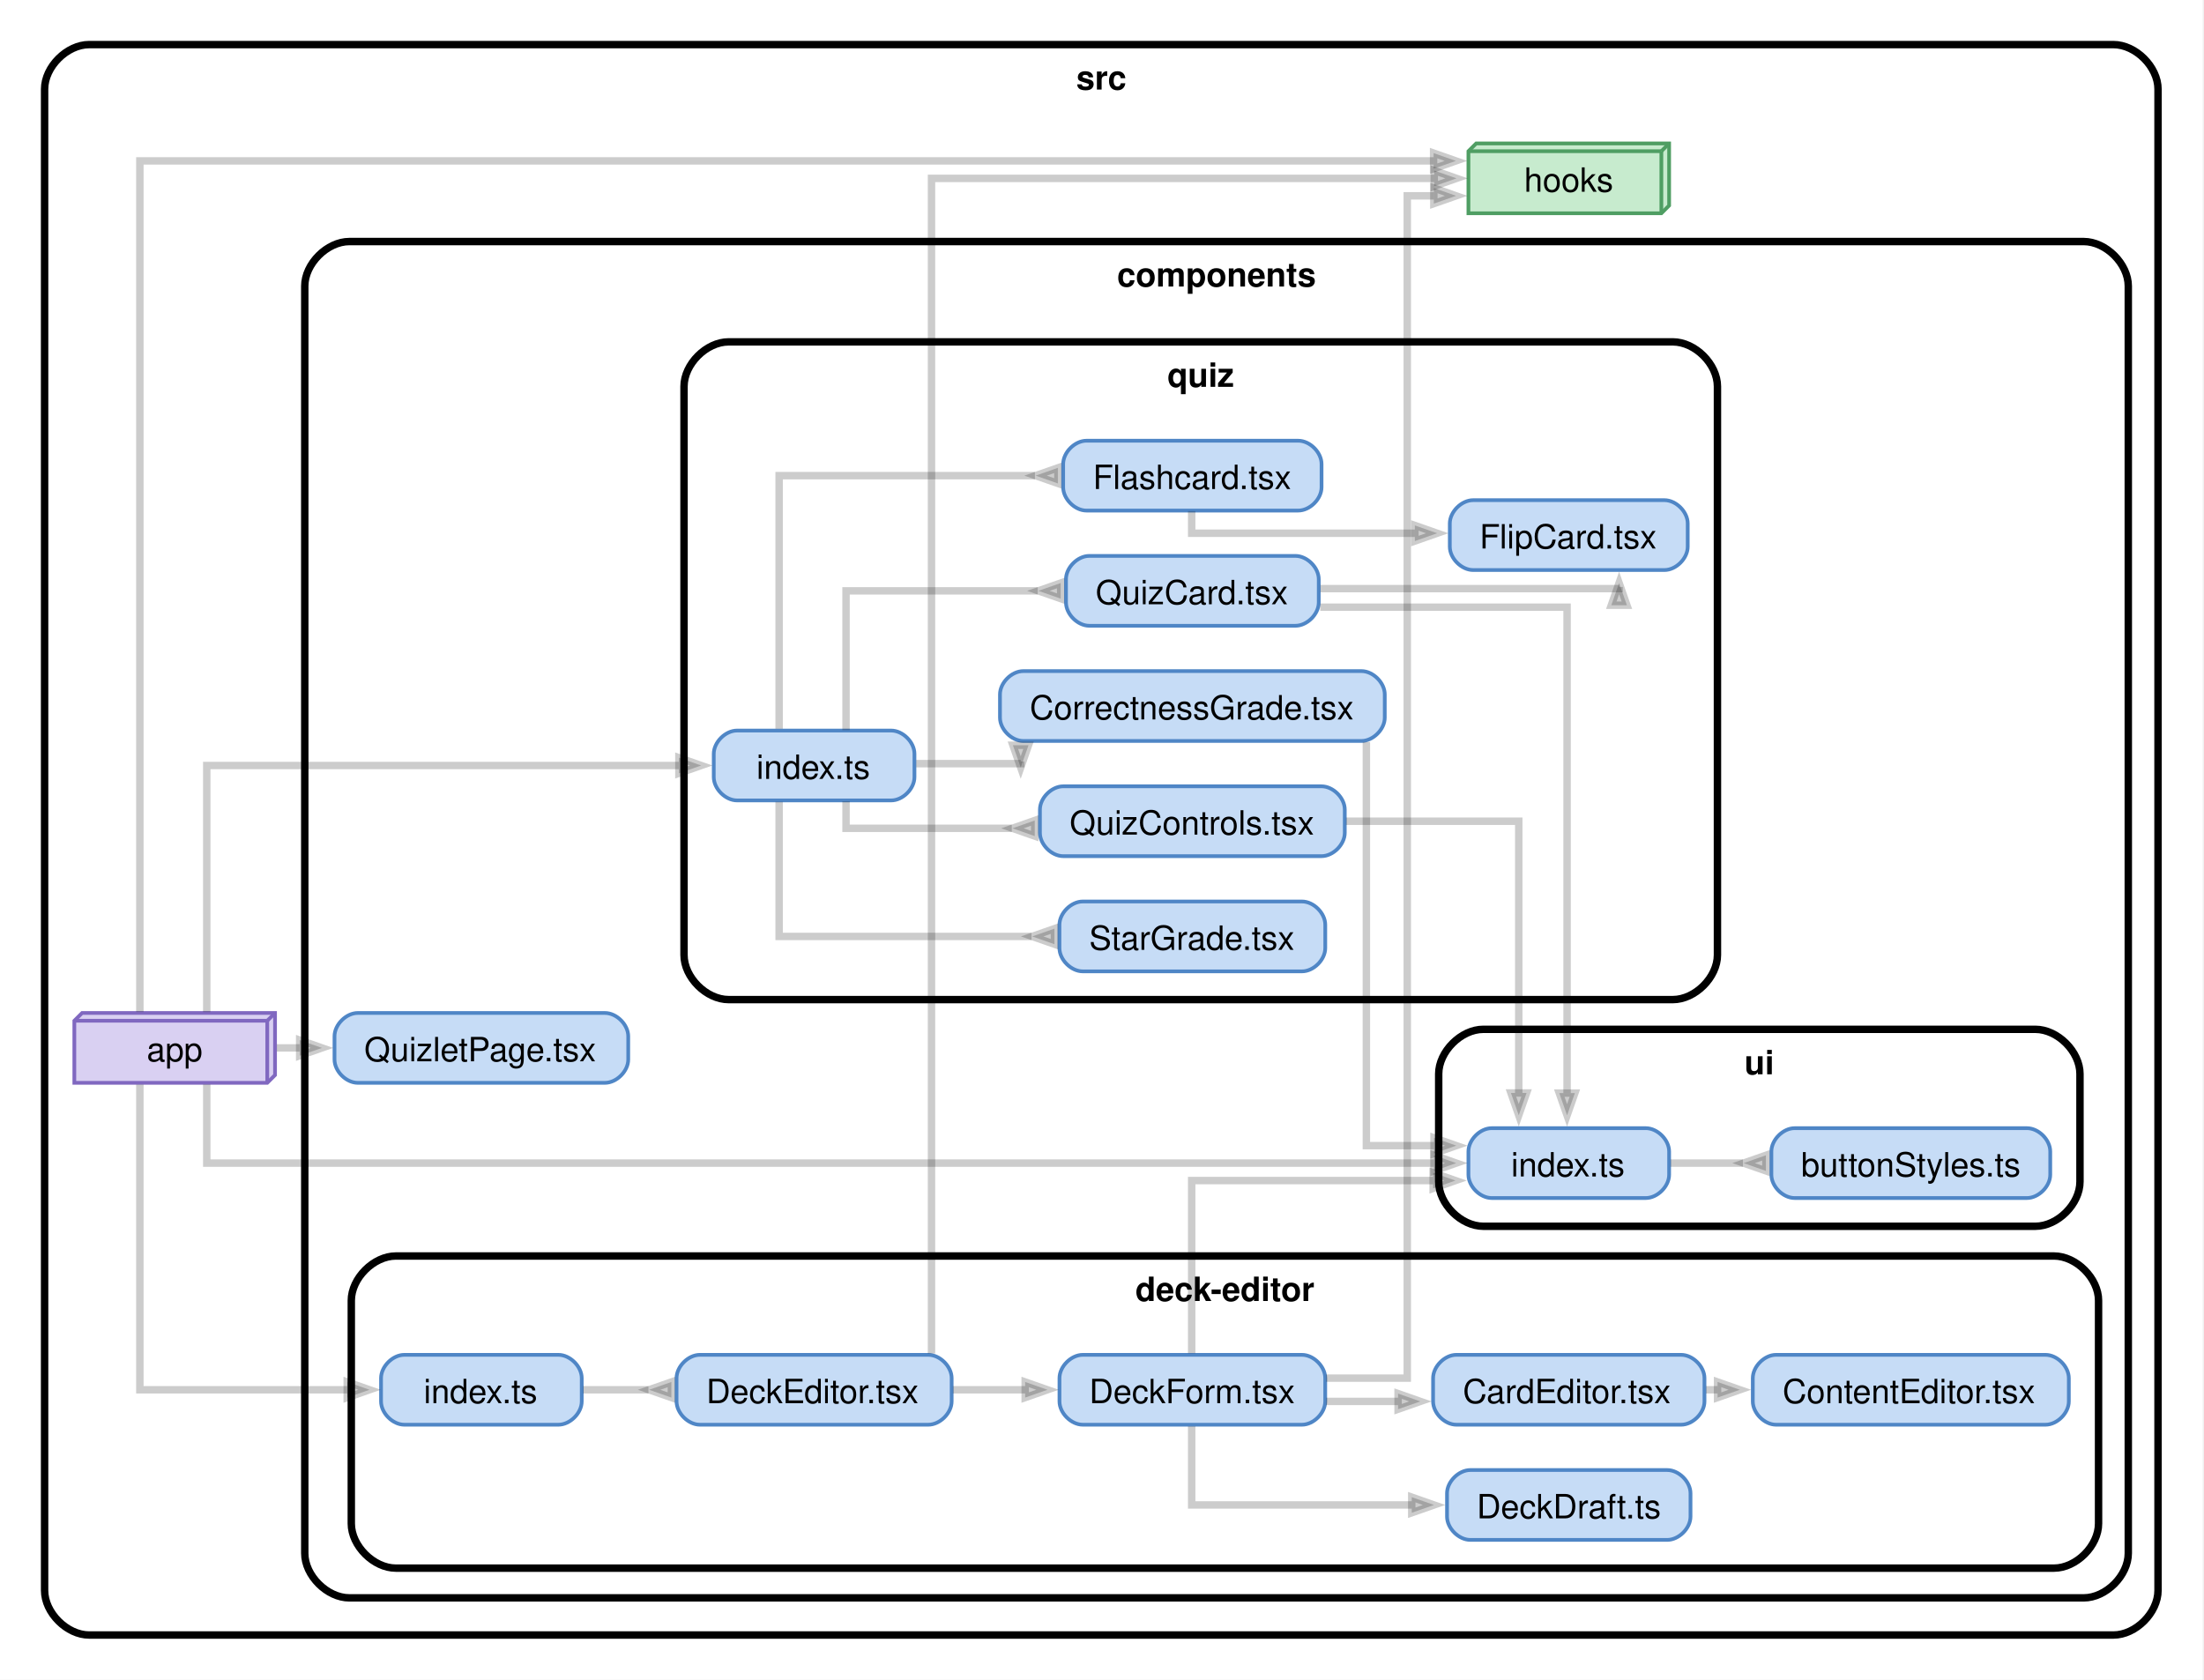
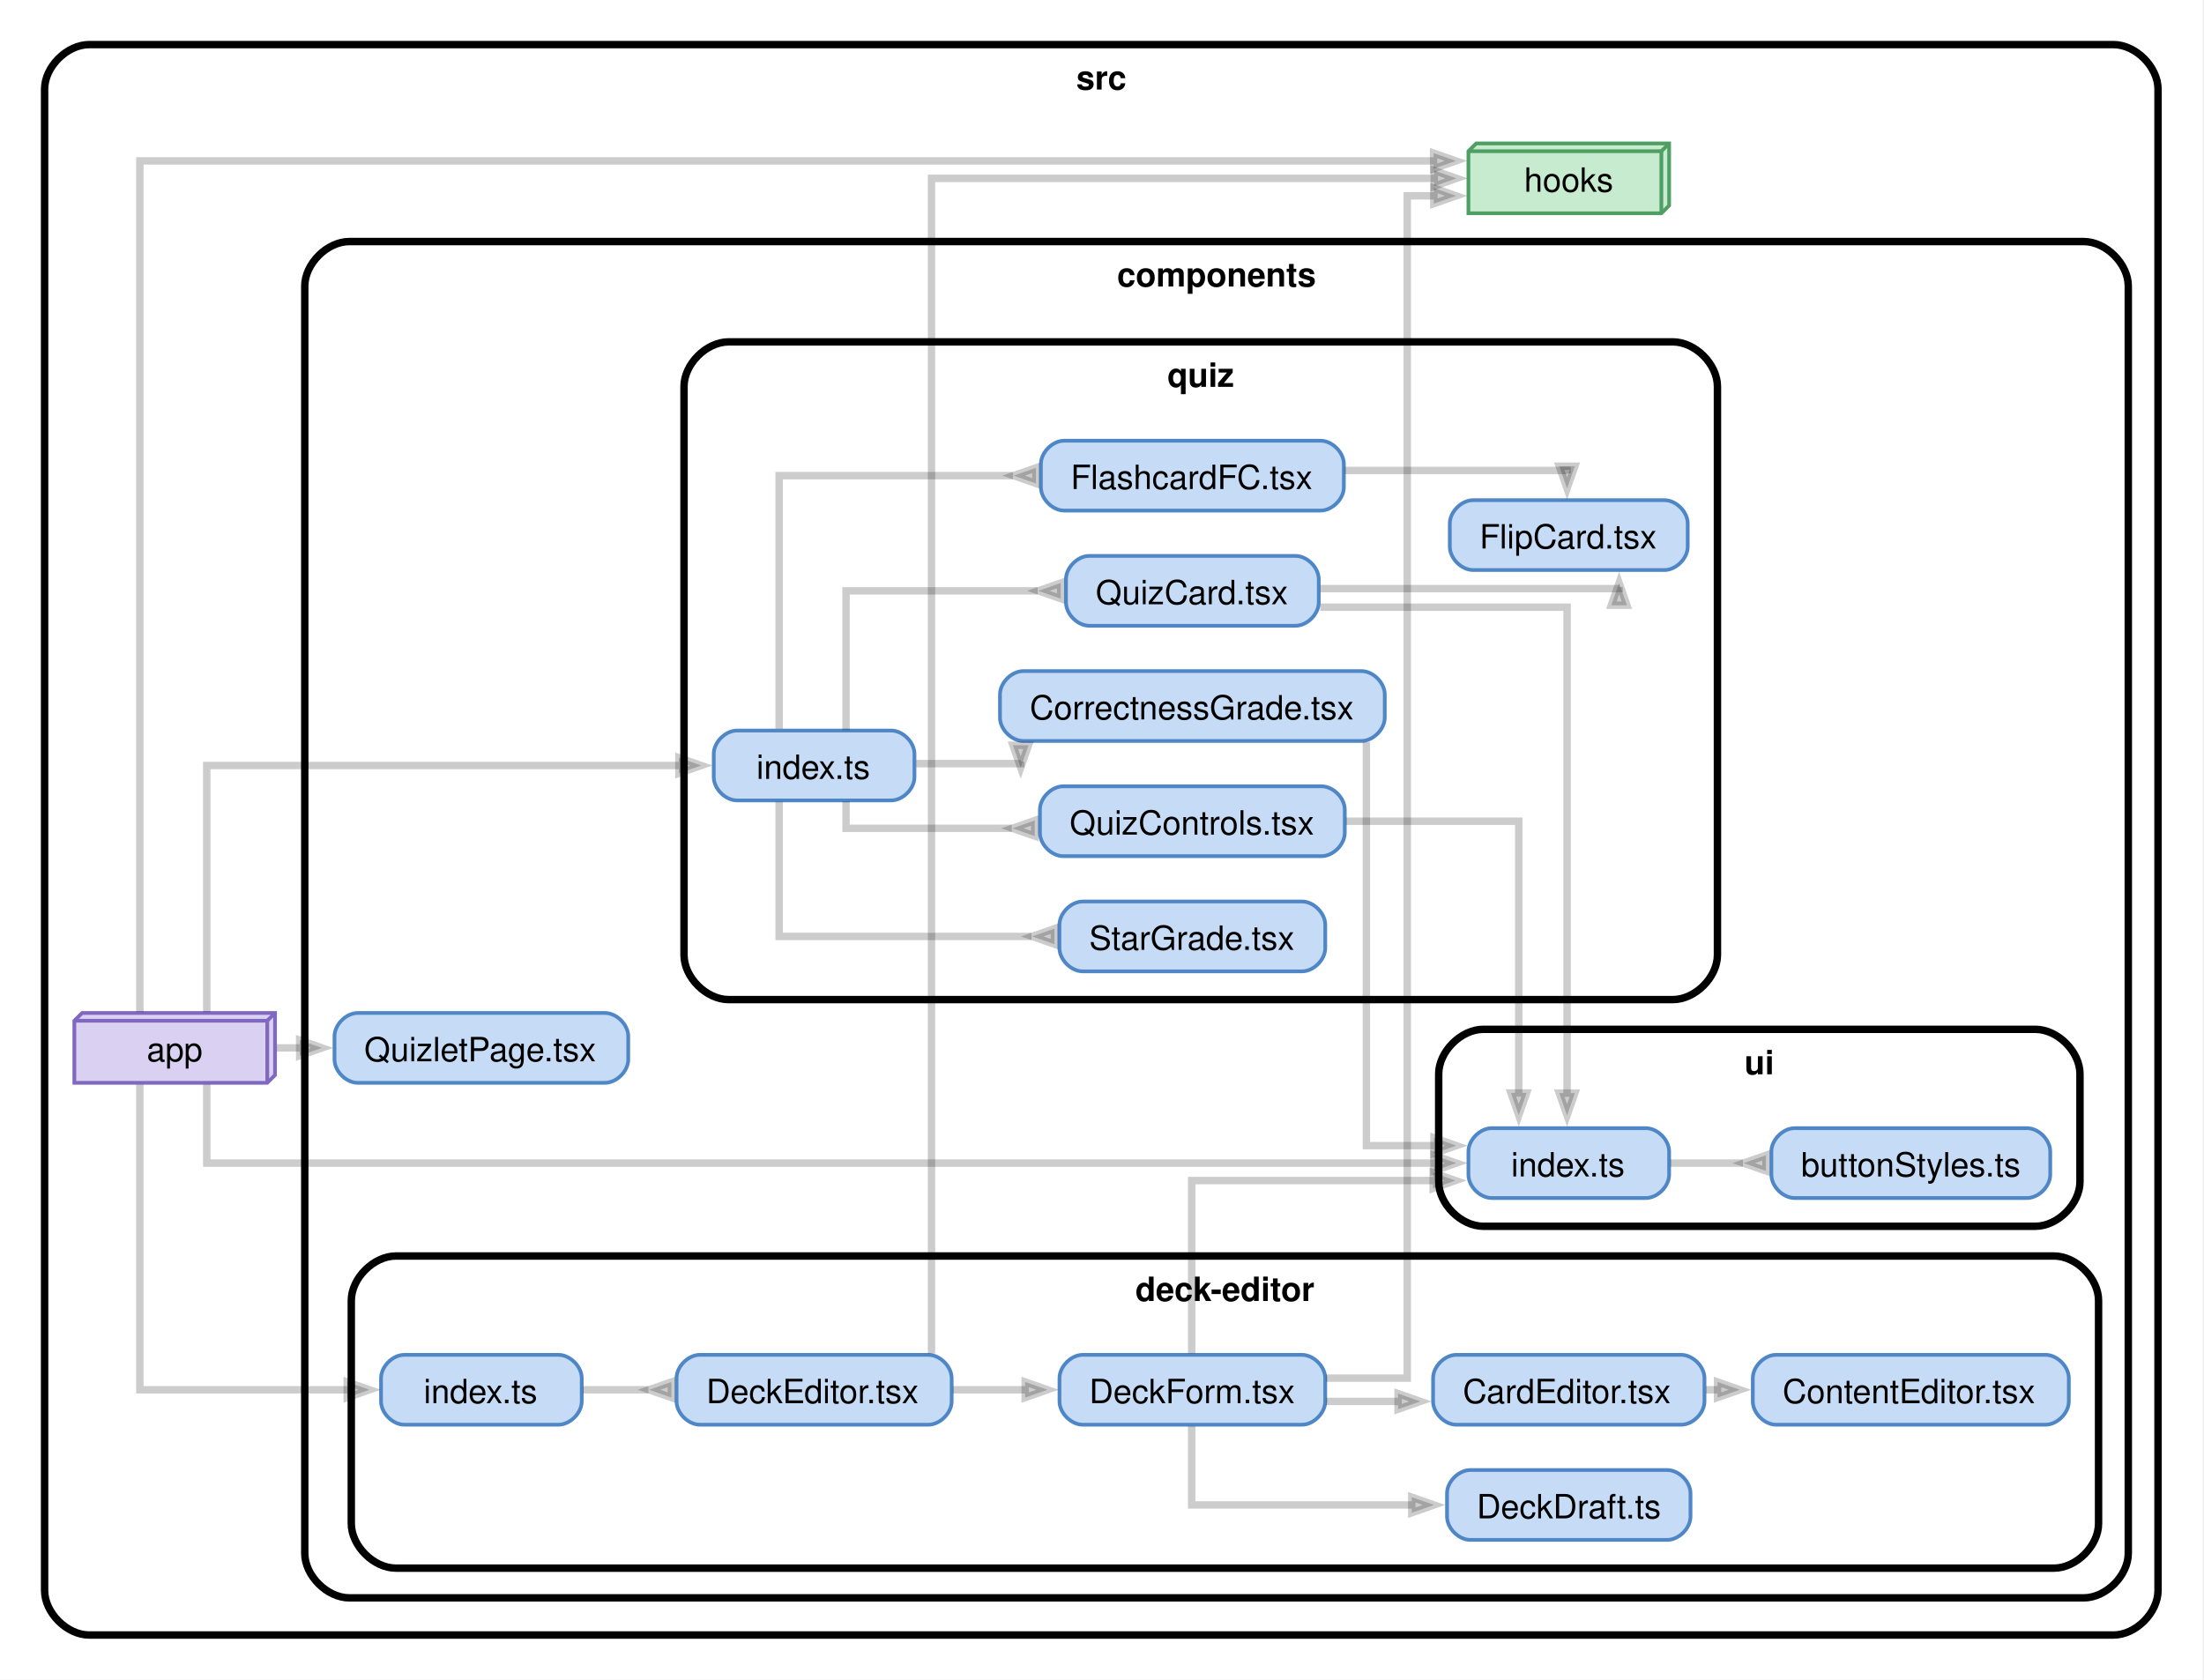
<svg xmlns="http://www.w3.org/2000/svg" xmlns:xlink="http://www.w3.org/1999/xlink" width="593pt" height="452pt" viewBox="0.00 0.00 593.00 452.00">
  <g id="graph0" class="graph" transform="scale(1 1) rotate(0) translate(4 448)">
    <polygon fill="white" stroke="none" points="-4,4 -4,-448 588.63,-448 588.63,4 -4,4" />
    <g id="clust1" class="cluster">
      <path fill="#ffffff" stroke="black" stroke-width="2" d="M20,-8C20,-8 564.63,-8 564.63,-8 570.63,-8 576.63,-14 576.63,-20 576.63,-20 576.63,-424 576.63,-424 576.63,-430 570.63,-436 564.63,-436 564.63,-436 20,-436 20,-436 14,-436 8,-430 8,-424 8,-424 8,-20 8,-20 8,-14 14,-8 20,-8" />
      <text xml:space="preserve" text-anchor="middle" x="292.32" y="-423.9" font-family="Helvetica,sans-Serif" font-weight="bold" font-size="9.00">src</text>
    </g>
    <g id="clust2" class="cluster">
      <path fill="#ffffff" stroke="black" stroke-width="2" d="M90,-18C90,-18 556.63,-18 556.63,-18 562.63,-18 568.63,-24 568.63,-30 568.63,-30 568.63,-371 568.63,-371 568.63,-377 562.63,-383 556.63,-383 556.63,-383 90,-383 90,-383 84,-383 78,-377 78,-371 78,-371 78,-30 78,-30 78,-24 84,-18 90,-18" />
      <text xml:space="preserve" text-anchor="middle" x="323.32" y="-370.9" font-family="Helvetica,sans-Serif" font-weight="bold" font-size="9.00">components</text>
    </g>
    <g id="clust3" class="cluster">
      <path fill="#ffffff" stroke="black" stroke-width="2" d="M102.52,-26C102.52,-26 548.63,-26 548.63,-26 554.63,-26 560.63,-32 560.63,-38 560.63,-38 560.63,-98 560.63,-98 560.63,-104 554.63,-110 548.63,-110 548.63,-110 102.52,-110 102.52,-110 96.52,-110 90.52,-104 90.52,-98 90.52,-98 90.52,-38 90.52,-38 90.52,-32 96.52,-26 102.52,-26" />
      <text xml:space="preserve" text-anchor="middle" x="325.57" y="-97.9" font-family="Helvetica,sans-Serif" font-weight="bold" font-size="9.00">deck-editor</text>
    </g>
    <g id="clust4" class="cluster">
      <path fill="#ffffff" stroke="black" stroke-width="2" d="M192.04,-179C192.04,-179 446.09,-179 446.09,-179 452.09,-179 458.09,-185 458.09,-191 458.09,-191 458.09,-344 458.09,-344 458.09,-350 452.09,-356 446.09,-356 446.09,-356 192.04,-356 192.04,-356 186.04,-356 180.04,-350 180.04,-344 180.04,-344 180.04,-191 180.04,-191 180.04,-185 186.04,-179 192.04,-179" />
      <text xml:space="preserve" text-anchor="middle" x="319.07" y="-343.9" font-family="Helvetica,sans-Serif" font-weight="bold" font-size="9.00">quiz</text>
    </g>
    <g id="clust5" class="cluster">
      <path fill="#ffffff" stroke="black" stroke-width="2" d="M395.09,-118C395.09,-118 543.63,-118 543.63,-118 549.63,-118 555.63,-124 555.63,-130 555.63,-130 555.63,-159 555.63,-159 555.63,-165 549.63,-171 543.63,-171 543.63,-171 395.09,-171 395.09,-171 389.09,-171 383.09,-165 383.09,-159 383.09,-159 383.09,-130 383.09,-130 383.09,-124 389.09,-118 395.09,-118" />
      <text xml:space="preserve" text-anchor="middle" x="469.36" y="-158.9" font-family="Helvetica,sans-Serif" font-weight="bold" font-size="9.00">ui</text>
    </g>
    <g id="node1" class="node">
      <g id="a_node1">
        <a xlink:href="src/app" xlink:title="app">
          <polygon fill="#d9d0f2" stroke="#8068c0" points="70,-175.4 18.09,-175.4 16,-173.31 16,-156.6 67.91,-156.6 70,-158.69 70,-175.4" />
          <polyline fill="none" stroke="#8068c0" points="67.91,-173.31 16,-173.31" />
          <polyline fill="none" stroke="#8068c0" points="67.91,-173.31 67.91,-156.6" />
          <polyline fill="none" stroke="#8068c0" points="67.91,-173.31 70,-175.4" />
          <text xml:space="preserve" text-anchor="start" x="35.49" y="-162.4" font-family="Helvetica,sans-Serif" font-size="9.00">app</text>
        </a>
      </g>
    </g>
    <g id="node2" class="node">
      <g id="a_node2">
        <a xlink:href="src/components/deck-editor/index.ts" xlink:title="index.ts">
          <path fill="#c6dcf6" stroke="#4f86c6" d="M146.25,-83.4C146.25,-83.4 104.78,-83.4 104.78,-83.4 101.65,-83.4 98.52,-80.27 98.52,-77.13 98.52,-77.13 98.52,-70.87 98.52,-70.87 98.52,-67.73 101.65,-64.6 104.78,-64.6 104.78,-64.6 146.25,-64.6 146.25,-64.6 149.38,-64.6 152.52,-67.73 152.52,-70.87 152.52,-70.87 152.52,-77.13 152.52,-77.13 152.52,-80.27 149.38,-83.4 146.25,-83.4" />
          <text xml:space="preserve" text-anchor="start" x="110.01" y="-70.4" font-family="Helvetica,sans-Serif" font-size="9.00">index.ts</text>
        </a>
      </g>
    </g>
    <g id="edge1" class="edge">
      <path fill="none" stroke="#000000" stroke-width="2" stroke-opacity="0.2" d="M33.63,-156.15C33.63,-132.42 33.63,-74 33.63,-74 33.63,-74 89.42,-74 89.42,-74" />
      <polygon fill="#000000" fill-opacity="0.2" stroke="#000000" stroke-width="2" stroke-opacity="0.2" points="89.42,-76.1 95.42,-74 89.42,-71.9 89.42,-76.1" />
    </g>
    <g id="node3" class="node">
      <g id="a_node3">
        <a xlink:href="src/components/QuizletPage.tsx" xlink:title="QuizletPage.tsx">
          <path fill="#c6dcf6" stroke="#4f86c6" d="M158.76,-175.4C158.76,-175.4 92.27,-175.4 92.27,-175.4 89.13,-175.4 86,-172.27 86,-169.13 86,-169.13 86,-162.87 86,-162.87 86,-159.73 89.13,-156.6 92.27,-156.6 92.27,-156.6 158.76,-156.6 158.76,-156.6 161.9,-156.6 165.03,-159.73 165.03,-162.87 165.03,-162.87 165.03,-169.13 165.03,-169.13 165.03,-172.27 161.9,-175.4 158.76,-175.4" />
          <text xml:space="preserve" text-anchor="start" x="94" y="-162.4" font-family="Helvetica,sans-Serif" font-size="9.00">QuizletPage.tsx</text>
        </a>
      </g>
    </g>
    <g id="edge2" class="edge">
      <path fill="none" stroke="#000000" stroke-width="2" stroke-opacity="0.2" d="M70.48,-166C70.48,-166 76.63,-166 76.63,-166" />
      <polygon fill="#000000" fill-opacity="0.2" stroke="#000000" stroke-width="2" stroke-opacity="0.2" points="76.63,-168.1 82.63,-166 76.63,-163.9 76.63,-168.1" />
    </g>
    <g id="node4" class="node">
      <g id="a_node4">
        <a xlink:href="src/components/ui/index.ts" xlink:title="index.ts">
          <path fill="#c6dcf6" stroke="#4f86c6" d="M438.82,-144.4C438.82,-144.4 397.35,-144.4 397.35,-144.4 394.22,-144.4 391.09,-141.27 391.09,-138.13 391.09,-138.13 391.09,-131.87 391.09,-131.87 391.09,-128.73 394.22,-125.6 397.35,-125.6 397.35,-125.6 438.82,-125.6 438.82,-125.6 441.95,-125.6 445.09,-128.73 445.09,-131.87 445.09,-131.87 445.09,-138.13 445.09,-138.13 445.09,-141.27 441.95,-144.4 438.82,-144.4" />
          <text xml:space="preserve" text-anchor="start" x="402.58" y="-131.4" font-family="Helvetica,sans-Serif" font-size="9.00">index.ts</text>
        </a>
      </g>
    </g>
    <g id="edge3" class="edge">
      <path fill="none" stroke="#000000" stroke-width="2" stroke-opacity="0.2" d="M51.63,-156.19C51.63,-147.11 51.63,-135 51.63,-135 51.63,-135 381.82,-135 381.82,-135" />
      <polygon fill="#000000" fill-opacity="0.2" stroke="#000000" stroke-width="2" stroke-opacity="0.2" points="381.82,-137.1 387.82,-135 381.82,-132.9 381.82,-137.1" />
    </g>
    <g id="node5" class="node">
      <g id="a_node5">
        <a xlink:href="src/components/quiz/index.ts" xlink:title="index.ts">
          <path fill="#c6dcf6" stroke="#4f86c6" d="M235.77,-251.4C235.77,-251.4 194.31,-251.4 194.31,-251.4 191.17,-251.4 188.04,-248.27 188.04,-245.13 188.04,-245.13 188.04,-238.87 188.04,-238.87 188.04,-235.73 191.17,-232.6 194.31,-232.6 194.31,-232.6 235.77,-232.6 235.77,-232.6 238.91,-232.6 242.04,-235.73 242.04,-238.87 242.04,-238.87 242.04,-245.13 242.04,-245.13 242.04,-248.27 238.91,-251.4 235.77,-251.4" />
          <text xml:space="preserve" text-anchor="start" x="199.53" y="-238.4" font-family="Helvetica,sans-Serif" font-size="9.00">index.ts</text>
        </a>
      </g>
    </g>
    <g id="edge4" class="edge">
      <path fill="none" stroke="#000000" stroke-width="2" stroke-opacity="0.2" d="M51.63,-175.63C51.63,-196.08 51.63,-242 51.63,-242 51.63,-242 178.66,-242 178.66,-242" />
      <polygon fill="#000000" fill-opacity="0.2" stroke="#000000" stroke-width="2" stroke-opacity="0.2" points="178.66,-244.1 184.66,-242 178.66,-239.9 178.66,-244.1" />
    </g>
    <g id="node6" class="node">
      <g id="a_node6">
        <a xlink:href="src/hooks" xlink:title="hooks">
          <polygon fill="#c7ebce" stroke="#4f9e63" points="445.09,-409.4 393.18,-409.4 391.09,-407.31 391.09,-390.6 443,-390.6 445.09,-392.69 445.09,-409.4" />
          <polyline fill="none" stroke="#4f9e63" points="443,-407.31 391.09,-407.31" />
          <polyline fill="none" stroke="#4f9e63" points="443,-407.31 443,-390.6" />
          <polyline fill="none" stroke="#4f9e63" points="443,-407.31 445.09,-409.4" />
          <text xml:space="preserve" text-anchor="start" x="406.08" y="-396.4" font-family="Helvetica,sans-Serif" font-size="9.00">hooks</text>
        </a>
      </g>
    </g>
    <g id="edge5" class="edge">
      <path fill="none" stroke="#000000" stroke-width="2" stroke-opacity="0.2" d="M33.63,-175.65C33.63,-220.31 33.63,-404.7 33.63,-404.7 33.63,-404.7 381.72,-404.7 381.72,-404.7" />
      <polygon fill="#000000" fill-opacity="0.2" stroke="#000000" stroke-width="2" stroke-opacity="0.2" points="381.72,-406.8 387.72,-404.7 381.72,-402.6 381.72,-406.8" />
    </g>
    <g id="node10" class="node">
      <g id="a_node10">
        <a xlink:href="src/components/deck-editor/DeckEditor.tsx" xlink:title="DeckEditor.tsx">
          <path fill="#c6dcf6" stroke="#4f86c6" d="M245.78,-83.4C245.78,-83.4 184.3,-83.4 184.3,-83.4 181.16,-83.4 178.03,-80.27 178.03,-77.13 178.03,-77.13 178.03,-70.87 178.03,-70.87 178.03,-67.73 181.16,-64.6 184.3,-64.6 184.3,-64.6 245.78,-64.6 245.78,-64.6 248.91,-64.6 252.05,-67.73 252.05,-70.87 252.05,-70.87 252.05,-77.13 252.05,-77.13 252.05,-80.27 248.91,-83.4 245.78,-83.4" />
          <text xml:space="preserve" text-anchor="start" x="186.03" y="-70.4" font-family="Helvetica,sans-Serif" font-size="9.00">DeckEditor.tsx</text>
        </a>
      </g>
    </g>
    <g id="edge13" class="edge">
      <path fill="none" stroke="#000000" stroke-width="2" stroke-opacity="0.2" d="M152.86,-74C152.86,-74 170.47,-74 170.47,-74" />
      <polygon fill="#000000" fill-opacity="0.2" stroke="#000000" stroke-width="2" stroke-opacity="0.2" points="176.64,-76.1 170.64,-74 176.64,-71.9 176.64,-76.1" />
    </g>
    <g id="node18" class="node">
      <g id="a_node18">
        <a xlink:href="src/components/ui/buttonStyles.ts" xlink:title="buttonStyles.ts">
          <path fill="#c6dcf6" stroke="#4f86c6" d="M541.36,-144.4C541.36,-144.4 478.86,-144.4 478.86,-144.4 475.73,-144.4 472.6,-141.27 472.6,-138.13 472.6,-138.13 472.6,-131.87 472.6,-131.87 472.6,-128.73 475.73,-125.6 478.86,-125.6 478.86,-125.6 541.36,-125.6 541.36,-125.6 544.5,-125.6 547.63,-128.73 547.63,-131.87 547.63,-131.87 547.63,-138.13 547.63,-138.13 547.63,-141.27 544.5,-144.4 541.36,-144.4" />
          <text xml:space="preserve" text-anchor="start" x="480.6" y="-131.4" font-family="Helvetica,sans-Serif" font-size="9.00">buttonStyles.ts</text>
        </a>
      </g>
    </g>
    <g id="edge24" class="edge">
      <path fill="none" stroke="#000000" stroke-width="2" stroke-opacity="0.2" d="M445.45,-135C445.45,-135 464.96,-135 464.96,-135" />
      <polygon fill="#000000" fill-opacity="0.2" stroke="#000000" stroke-width="2" stroke-opacity="0.2" points="471.13,-137.1 465.13,-135 471.13,-132.9 471.13,-137.1" />
    </g>
    <g id="node12" class="node">
      <g id="a_node12">
        <a xlink:href="src/components/quiz/CorrectnessGrade.tsx" xlink:title="CorrectnessGrade.tsx">
          <path fill="#c6dcf6" stroke="#4f86c6" d="M362.31,-267.4C362.31,-267.4 271.31,-267.4 271.31,-267.4 268.18,-267.4 265.05,-264.27 265.05,-261.13 265.05,-261.13 265.05,-254.87 265.05,-254.87 265.05,-251.73 268.18,-248.6 271.31,-248.6 271.31,-248.6 362.31,-248.6 362.31,-248.6 365.44,-248.6 368.58,-251.73 368.58,-254.87 368.58,-254.87 368.58,-261.13 368.58,-261.13 368.58,-264.27 365.44,-267.4 362.31,-267.4" />
          <text xml:space="preserve" text-anchor="start" x="273.05" y="-254.4" font-family="Helvetica,sans-Serif" font-size="9.00">CorrectnessGrade.tsx</text>
        </a>
      </g>
    </g>
    <g id="edge19" class="edge">
      <path fill="none" stroke="#000000" stroke-width="2" stroke-opacity="0.2" d="M242.51,-242.5C256.51,-242.5 270.63,-242.5 270.63,-242.5 270.63,-242.5 270.63,-243.09 270.63,-243.09" />
      <polygon fill="#000000" fill-opacity="0.2" stroke="#000000" stroke-width="2" stroke-opacity="0.2" points="268.53,-247.45 270.63,-241.45 272.73,-247.45 268.53,-247.45" />
    </g>
    <g id="node13" class="node">
      <g id="a_node13">
-         <a xlink:href="src/components/quiz/Flashcard.tsx" xlink:title="Flashcard.tsx">
-           <path fill="#c6dcf6" stroke="#4f86c6" d="M345.3,-329.4C345.3,-329.4 288.32,-329.4 288.32,-329.4 285.19,-329.4 282.05,-326.27 282.05,-323.13 282.05,-323.13 282.05,-316.87 282.05,-316.87 282.05,-313.73 285.19,-310.6 288.32,-310.6 288.32,-310.6 345.3,-310.6 345.3,-310.6 348.44,-310.6 351.57,-313.73 351.57,-316.87 351.57,-316.87 351.57,-323.13 351.57,-323.13 351.57,-326.27 348.44,-329.4 345.3,-329.4" />
-           <text xml:space="preserve" text-anchor="start" x="290.05" y="-316.4" font-family="Helvetica,sans-Serif" font-size="9.00">Flashcard.tsx</text>
+         <a xlink:href="src/components/quiz/FlashcardFC.tsx" xlink:title="FlashcardFC.tsx">
+           <path fill="#c6dcf6" stroke="#4f86c6" d="M351.3,-329.4C351.3,-329.4 282.32,-329.4 282.32,-329.4 279.19,-329.4 276.06,-326.27 276.06,-323.13 276.06,-323.13 276.06,-316.87 276.06,-316.87 276.06,-313.73 279.19,-310.6 282.32,-310.6 282.32,-310.6 351.3,-310.6 351.3,-310.6 354.44,-310.6 357.57,-313.73 357.57,-316.87 357.57,-316.87 357.57,-323.13 357.57,-323.13 357.57,-326.27 354.44,-329.4 351.3,-329.4" />
+           <text xml:space="preserve" text-anchor="start" x="284.06" y="-316.4" font-family="Helvetica,sans-Serif" font-size="9.00">FlashcardFC.tsx</text>
        </a>
      </g>
    </g>
    <g id="edge20" class="edge">
-       <path fill="none" stroke="#000000" stroke-width="2" stroke-opacity="0.2" d="M205.63,-251.88C205.63,-272.87 205.63,-320 205.63,-320 205.63,-320 274.46,-320 274.46,-320" />
-       <polygon fill="#000000" fill-opacity="0.2" stroke="#000000" stroke-width="2" stroke-opacity="0.2" points="280.63,-322.1 274.63,-320 280.63,-317.9 280.63,-322.1" />
+       <path fill="none" stroke="#000000" stroke-width="2" stroke-opacity="0.2" d="M205.63,-251.88C205.63,-272.87 205.63,-320 205.63,-320 205.63,-320 268.56,-320 268.56,-320" />
+       <polygon fill="#000000" fill-opacity="0.2" stroke="#000000" stroke-width="2" stroke-opacity="0.2" points="274.73,-322.1 268.73,-320 274.73,-317.9 274.73,-322.1" />
    </g>
    <g id="node15" class="node">
      <g id="a_node15">
        <a xlink:href="src/components/quiz/QuizCard.tsx" xlink:title="QuizCard.tsx">
          <path fill="#c6dcf6" stroke="#4f86c6" d="M344.55,-298.4C344.55,-298.4 289.07,-298.4 289.07,-298.4 285.94,-298.4 282.81,-295.27 282.81,-292.13 282.81,-292.13 282.81,-285.87 282.81,-285.87 282.81,-282.73 285.94,-279.6 289.07,-279.6 289.07,-279.6 344.55,-279.6 344.55,-279.6 347.69,-279.6 350.82,-282.73 350.82,-285.87 350.82,-285.87 350.82,-292.13 350.82,-292.13 350.82,-295.27 347.69,-298.4 344.55,-298.4" />
          <text xml:space="preserve" text-anchor="start" x="290.81" y="-285.4" font-family="Helvetica,sans-Serif" font-size="9.00">QuizCard.tsx</text>
        </a>
      </g>
    </g>
    <g id="edge21" class="edge">
      <path fill="none" stroke="#000000" stroke-width="2" stroke-opacity="0.2" d="M223.63,-251.51C223.63,-265.24 223.63,-289 223.63,-289 223.63,-289 275.21,-289 275.21,-289" />
      <polygon fill="#000000" fill-opacity="0.2" stroke="#000000" stroke-width="2" stroke-opacity="0.2" points="281.38,-291.1 275.38,-289 281.38,-286.9 281.38,-291.1" />
    </g>
    <g id="node16" class="node">
      <g id="a_node16">
        <a xlink:href="src/components/quiz/QuizControls.tsx" xlink:title="QuizControls.tsx">
          <path fill="#c6dcf6" stroke="#4f86c6" d="M351.56,-236.4C351.56,-236.4 282.07,-236.4 282.07,-236.4 278.94,-236.4 275.8,-233.27 275.8,-230.13 275.8,-230.13 275.8,-223.87 275.8,-223.87 275.8,-220.73 278.94,-217.6 282.07,-217.6 282.07,-217.6 351.56,-217.6 351.56,-217.6 354.69,-217.6 357.82,-220.73 357.82,-223.87 357.82,-223.87 357.82,-230.13 357.82,-230.13 357.82,-233.27 354.69,-236.4 351.56,-236.4" />
          <text xml:space="preserve" text-anchor="start" x="283.8" y="-223.4" font-family="Helvetica,sans-Serif" font-size="9.00">QuizControls.tsx</text>
        </a>
      </g>
    </g>
    <g id="edge22" class="edge">
      <path fill="none" stroke="#000000" stroke-width="2" stroke-opacity="0.2" d="M223.63,-232.37C223.63,-228.57 223.63,-225.1 223.63,-225.1 223.63,-225.1 268.23,-225.1 268.23,-225.1" />
      <polygon fill="#000000" fill-opacity="0.2" stroke="#000000" stroke-width="2" stroke-opacity="0.2" points="274.4,-227.2 268.4,-225.1 274.4,-223 274.4,-227.2" />
    </g>
    <g id="node17" class="node">
      <g id="a_node17">
        <a xlink:href="src/components/quiz/StarGrade.tsx" xlink:title="StarGrade.tsx">
          <path fill="#c6dcf6" stroke="#4f86c6" d="M346.31,-205.4C346.31,-205.4 287.32,-205.4 287.32,-205.4 284.19,-205.4 281.05,-202.27 281.05,-199.13 281.05,-199.13 281.05,-192.87 281.05,-192.87 281.05,-189.73 284.19,-186.6 287.32,-186.6 287.32,-186.6 346.31,-186.6 346.31,-186.6 349.44,-186.6 352.57,-189.73 352.57,-192.87 352.57,-192.87 352.57,-199.13 352.57,-199.13 352.57,-202.27 349.44,-205.4 346.31,-205.4" />
          <text xml:space="preserve" text-anchor="start" x="289.05" y="-192.4" font-family="Helvetica,sans-Serif" font-size="9.00">StarGrade.tsx</text>
        </a>
      </g>
    </g>
    <g id="edge23" class="edge">
      <path fill="none" stroke="#000000" stroke-width="2" stroke-opacity="0.2" d="M205.63,-232.24C205.63,-218.74 205.63,-196 205.63,-196 205.63,-196 273.54,-196 273.54,-196" />
      <polygon fill="#000000" fill-opacity="0.2" stroke="#000000" stroke-width="2" stroke-opacity="0.2" points="279.71,-198.1 273.71,-196 279.71,-193.9 279.71,-198.1" />
    </g>
    <g id="node7" class="node">
      <g id="a_node7">
        <a xlink:href="src/components/deck-editor/CardEditor.tsx" xlink:title="CardEditor.tsx">
          <path fill="#c6dcf6" stroke="#4f86c6" d="M448.33,-83.4C448.33,-83.4 387.84,-83.4 387.84,-83.4 384.71,-83.4 381.58,-80.27 381.58,-77.13 381.58,-77.13 381.58,-70.87 381.58,-70.87 381.58,-67.73 384.71,-64.6 387.84,-64.6 387.84,-64.6 448.33,-64.6 448.33,-64.6 451.46,-64.6 454.6,-67.73 454.6,-70.87 454.6,-70.87 454.6,-77.13 454.6,-77.13 454.6,-80.27 451.46,-83.4 448.33,-83.4" />
          <text xml:space="preserve" text-anchor="start" x="389.58" y="-70.4" font-family="Helvetica,sans-Serif" font-size="9.00">CardEditor.tsx</text>
        </a>
      </g>
    </g>
    <g id="node8" class="node">
      <g id="a_node8">
        <a xlink:href="src/components/deck-editor/ContentEditor.tsx" xlink:title="ContentEditor.tsx">
          <path fill="#c6dcf6" stroke="#4f86c6" d="M546.36,-83.4C546.36,-83.4 473.86,-83.4 473.86,-83.4 470.73,-83.4 467.6,-80.27 467.6,-77.13 467.6,-77.13 467.6,-70.87 467.6,-70.87 467.6,-67.73 470.73,-64.6 473.86,-64.6 473.86,-64.6 546.36,-64.6 546.36,-64.6 549.5,-64.6 552.63,-67.73 552.63,-70.87 552.63,-70.87 552.63,-77.13 552.63,-77.13 552.63,-80.27 549.5,-83.4 546.36,-83.4" />
          <text xml:space="preserve" text-anchor="start" x="475.6" y="-70.4" font-family="Helvetica,sans-Serif" font-size="9.00">ContentEditor.tsx</text>
        </a>
      </g>
    </g>
    <g id="edge6" class="edge">
      <path fill="none" stroke="#000000" stroke-width="2" stroke-opacity="0.2" d="M454.99,-74C454.99,-74 458.12,-74 458.12,-74" />
      <polygon fill="#000000" fill-opacity="0.2" stroke="#000000" stroke-width="2" stroke-opacity="0.2" points="458.12,-76.1 464.12,-74 458.12,-71.9 458.12,-76.1" />
    </g>
    <g id="node9" class="node">
      <g id="a_node9">
        <a xlink:href="src/components/deck-editor/DeckDraft.ts" xlink:title="DeckDraft.ts">
          <path fill="#c6dcf6" stroke="#4f86c6" d="M444.57,-52.4C444.57,-52.4 391.6,-52.4 391.6,-52.4 388.47,-52.4 385.33,-49.27 385.33,-46.13 385.33,-46.13 385.33,-39.87 385.33,-39.87 385.33,-36.73 388.47,-33.6 391.6,-33.6 391.6,-33.6 444.57,-33.6 444.57,-33.6 447.71,-33.6 450.84,-36.73 450.84,-39.87 450.84,-39.87 450.84,-46.13 450.84,-46.13 450.84,-49.27 447.71,-52.4 444.57,-52.4" />
          <text xml:space="preserve" text-anchor="start" x="393.33" y="-39.4" font-family="Helvetica,sans-Serif" font-size="9.00">DeckDraft.ts</text>
        </a>
      </g>
    </g>
    <g id="edge8" class="edge">
      <path fill="none" stroke="#000000" stroke-width="2" stroke-opacity="0.2" d="M246.63,-83.76C246.63,-138 246.63,-400 246.63,-400 246.63,-400 381.89,-400 381.89,-400" />
      <polygon fill="#000000" fill-opacity="0.2" stroke="#000000" stroke-width="2" stroke-opacity="0.2" points="381.89,-402.1 387.89,-400 381.89,-397.9 381.89,-402.1" />
    </g>
    <g id="node11" class="node">
      <g id="a_node11">
        <a xlink:href="src/components/deck-editor/DeckForm.tsx" xlink:title="DeckForm.tsx">
          <path fill="#c6dcf6" stroke="#4f86c6" d="M346.3,-83.4C346.3,-83.4 287.33,-83.4 287.33,-83.4 284.19,-83.4 281.06,-80.27 281.06,-77.13 281.06,-77.13 281.06,-70.87 281.06,-70.87 281.06,-67.73 284.19,-64.6 287.33,-64.6 287.33,-64.6 346.3,-64.6 346.3,-64.6 349.43,-64.6 352.56,-67.73 352.56,-70.87 352.56,-70.87 352.56,-77.13 352.56,-77.13 352.56,-80.27 349.43,-83.4 346.3,-83.4" />
          <text xml:space="preserve" text-anchor="start" x="289.06" y="-70.4" font-family="Helvetica,sans-Serif" font-size="9.00">DeckForm.tsx</text>
        </a>
      </g>
    </g>
    <g id="edge7" class="edge">
      <path fill="none" stroke="#000000" stroke-width="2" stroke-opacity="0.2" d="M252.36,-74C252.36,-74 271.83,-74 271.83,-74" />
      <polygon fill="#000000" fill-opacity="0.2" stroke="#000000" stroke-width="2" stroke-opacity="0.2" points="271.83,-76.1 277.83,-74 271.83,-71.9 271.83,-76.1" />
    </g>
    <g id="edge11" class="edge">
      <path fill="none" stroke="#000000" stroke-width="2" stroke-opacity="0.2" d="M316.63,-83.81C316.63,-99.94 316.63,-130.3 316.63,-130.3 316.63,-130.3 381.6,-130.3 381.6,-130.3" />
      <polygon fill="#000000" fill-opacity="0.2" stroke="#000000" stroke-width="2" stroke-opacity="0.2" points="381.6,-132.4 387.6,-130.3 381.6,-128.2 381.6,-132.4" />
    </g>
    <g id="edge12" class="edge">
      <path fill="none" stroke="#000000" stroke-width="2" stroke-opacity="0.2" d="M352.77,-77.13C364.53,-77.13 374.63,-77.13 374.63,-77.13 374.63,-77.13 374.63,-395.3 374.63,-395.3 374.63,-395.3 381.78,-395.3 381.78,-395.3" />
      <polygon fill="#000000" fill-opacity="0.2" stroke="#000000" stroke-width="2" stroke-opacity="0.2" points="381.79,-397.4 387.78,-395.3 381.78,-393.2 381.79,-397.4" />
    </g>
    <g id="edge9" class="edge">
      <path fill="none" stroke="#000000" stroke-width="2" stroke-opacity="0.2" d="M352.8,-70.87C352.8,-70.87 372.16,-70.87 372.16,-70.87" />
      <polygon fill="#000000" fill-opacity="0.2" stroke="#000000" stroke-width="2" stroke-opacity="0.2" points="372.16,-72.97 378.16,-70.87 372.16,-68.77 372.16,-72.97" />
    </g>
    <g id="edge10" class="edge">
      <path fill="none" stroke="#000000" stroke-width="2" stroke-opacity="0.2" d="M316.63,-64.19C316.63,-55.11 316.63,-43 316.63,-43 316.63,-43 375.84,-43 375.84,-43" />
      <polygon fill="#000000" fill-opacity="0.2" stroke="#000000" stroke-width="2" stroke-opacity="0.2" points="375.84,-45.1 381.84,-43 375.84,-40.9 375.84,-45.1" />
    </g>
    <g id="edge14" class="edge">
      <path fill="none" stroke="#000000" stroke-width="2" stroke-opacity="0.2" d="M363.63,-248.32C363.63,-220.07 363.63,-139.7 363.63,-139.7 363.63,-139.7 381.83,-139.7 381.83,-139.7" />
      <polygon fill="#000000" fill-opacity="0.2" stroke="#000000" stroke-width="2" stroke-opacity="0.2" points="381.83,-141.8 387.83,-139.7 381.83,-137.6 381.83,-141.8" />
    </g>
    <g id="node14" class="node">
      <g id="a_node14">
        <a xlink:href="src/components/quiz/FlipCard.tsx" xlink:title="FlipCard.tsx">
          <path fill="#c6dcf6" stroke="#4f86c6" d="M443.83,-313.4C443.83,-313.4 392.35,-313.4 392.35,-313.4 389.22,-313.4 386.08,-310.27 386.08,-307.13 386.08,-307.13 386.08,-300.87 386.08,-300.87 386.08,-297.73 389.22,-294.6 392.35,-294.6 392.35,-294.6 443.83,-294.6 443.83,-294.6 446.96,-294.6 450.09,-297.73 450.09,-300.87 450.09,-300.87 450.09,-307.13 450.09,-307.13 450.09,-310.27 446.96,-313.4 443.83,-313.4" />
          <text xml:space="preserve" text-anchor="start" x="394.08" y="-300.4" font-family="Helvetica,sans-Serif" font-size="9.00">FlipCard.tsx</text>
        </a>
      </g>
    </g>
    <g id="edge15" class="edge">
-       <path fill="none" stroke="#000000" stroke-width="2" stroke-opacity="0.2" d="M316.63,-310.45C316.63,-307.26 316.63,-304.5 316.63,-304.5 316.63,-304.5 376.68,-304.5 376.68,-304.5" />
-       <polygon fill="#000000" fill-opacity="0.2" stroke="#000000" stroke-width="2" stroke-opacity="0.2" points="376.68,-306.6 382.68,-304.5 376.68,-302.4 376.68,-306.6" />
+       <path fill="none" stroke="#000000" stroke-width="2" stroke-opacity="0.2" d="M357.82,-321.4C385.73,-321.4 417.63,-321.4 417.63,-321.4 417.63,-321.4 417.63,-320.61 417.63,-320.61" />
+       <polygon fill="#000000" fill-opacity="0.2" stroke="#000000" stroke-width="2" stroke-opacity="0.2" points="419.73,-322.54 417.63,-316.54 415.53,-322.54 419.73,-322.54" />
    </g>
    <g id="edge17" class="edge">
      <path fill="none" stroke="#000000" stroke-width="2" stroke-opacity="0.2" d="M351.23,-284.6C380.43,-284.6 417.63,-284.6 417.63,-284.6 417.63,-284.6 417.63,-153.84 417.63,-153.84" />
      <polygon fill="#000000" fill-opacity="0.2" stroke="#000000" stroke-width="2" stroke-opacity="0.2" points="419.73,-153.84 417.63,-147.84 415.53,-153.84 419.73,-153.84" />
    </g>
    <g id="edge16" class="edge">
      <path fill="none" stroke="#000000" stroke-width="2" stroke-opacity="0.2" d="M351.26,-289.6C385.08,-289.6 431.63,-289.6 431.63,-289.6 431.63,-289.6 431.63,-290.06 431.63,-290.06" />
      <polygon fill="#000000" fill-opacity="0.2" stroke="#000000" stroke-width="2" stroke-opacity="0.2" points="429.53,-285.13 431.63,-291.13 433.73,-285.13 429.53,-285.13" />
    </g>
    <g id="edge18" class="edge">
      <path fill="none" stroke="#000000" stroke-width="2" stroke-opacity="0.2" d="M358.15,-227C380.93,-227 404.63,-227 404.63,-227 404.63,-227 404.63,-153.87 404.63,-153.87" />
      <polygon fill="#000000" fill-opacity="0.2" stroke="#000000" stroke-width="2" stroke-opacity="0.2" points="406.73,-153.87 404.63,-147.87 402.53,-153.87 406.73,-153.87" />
    </g>
  </g>
</svg>
